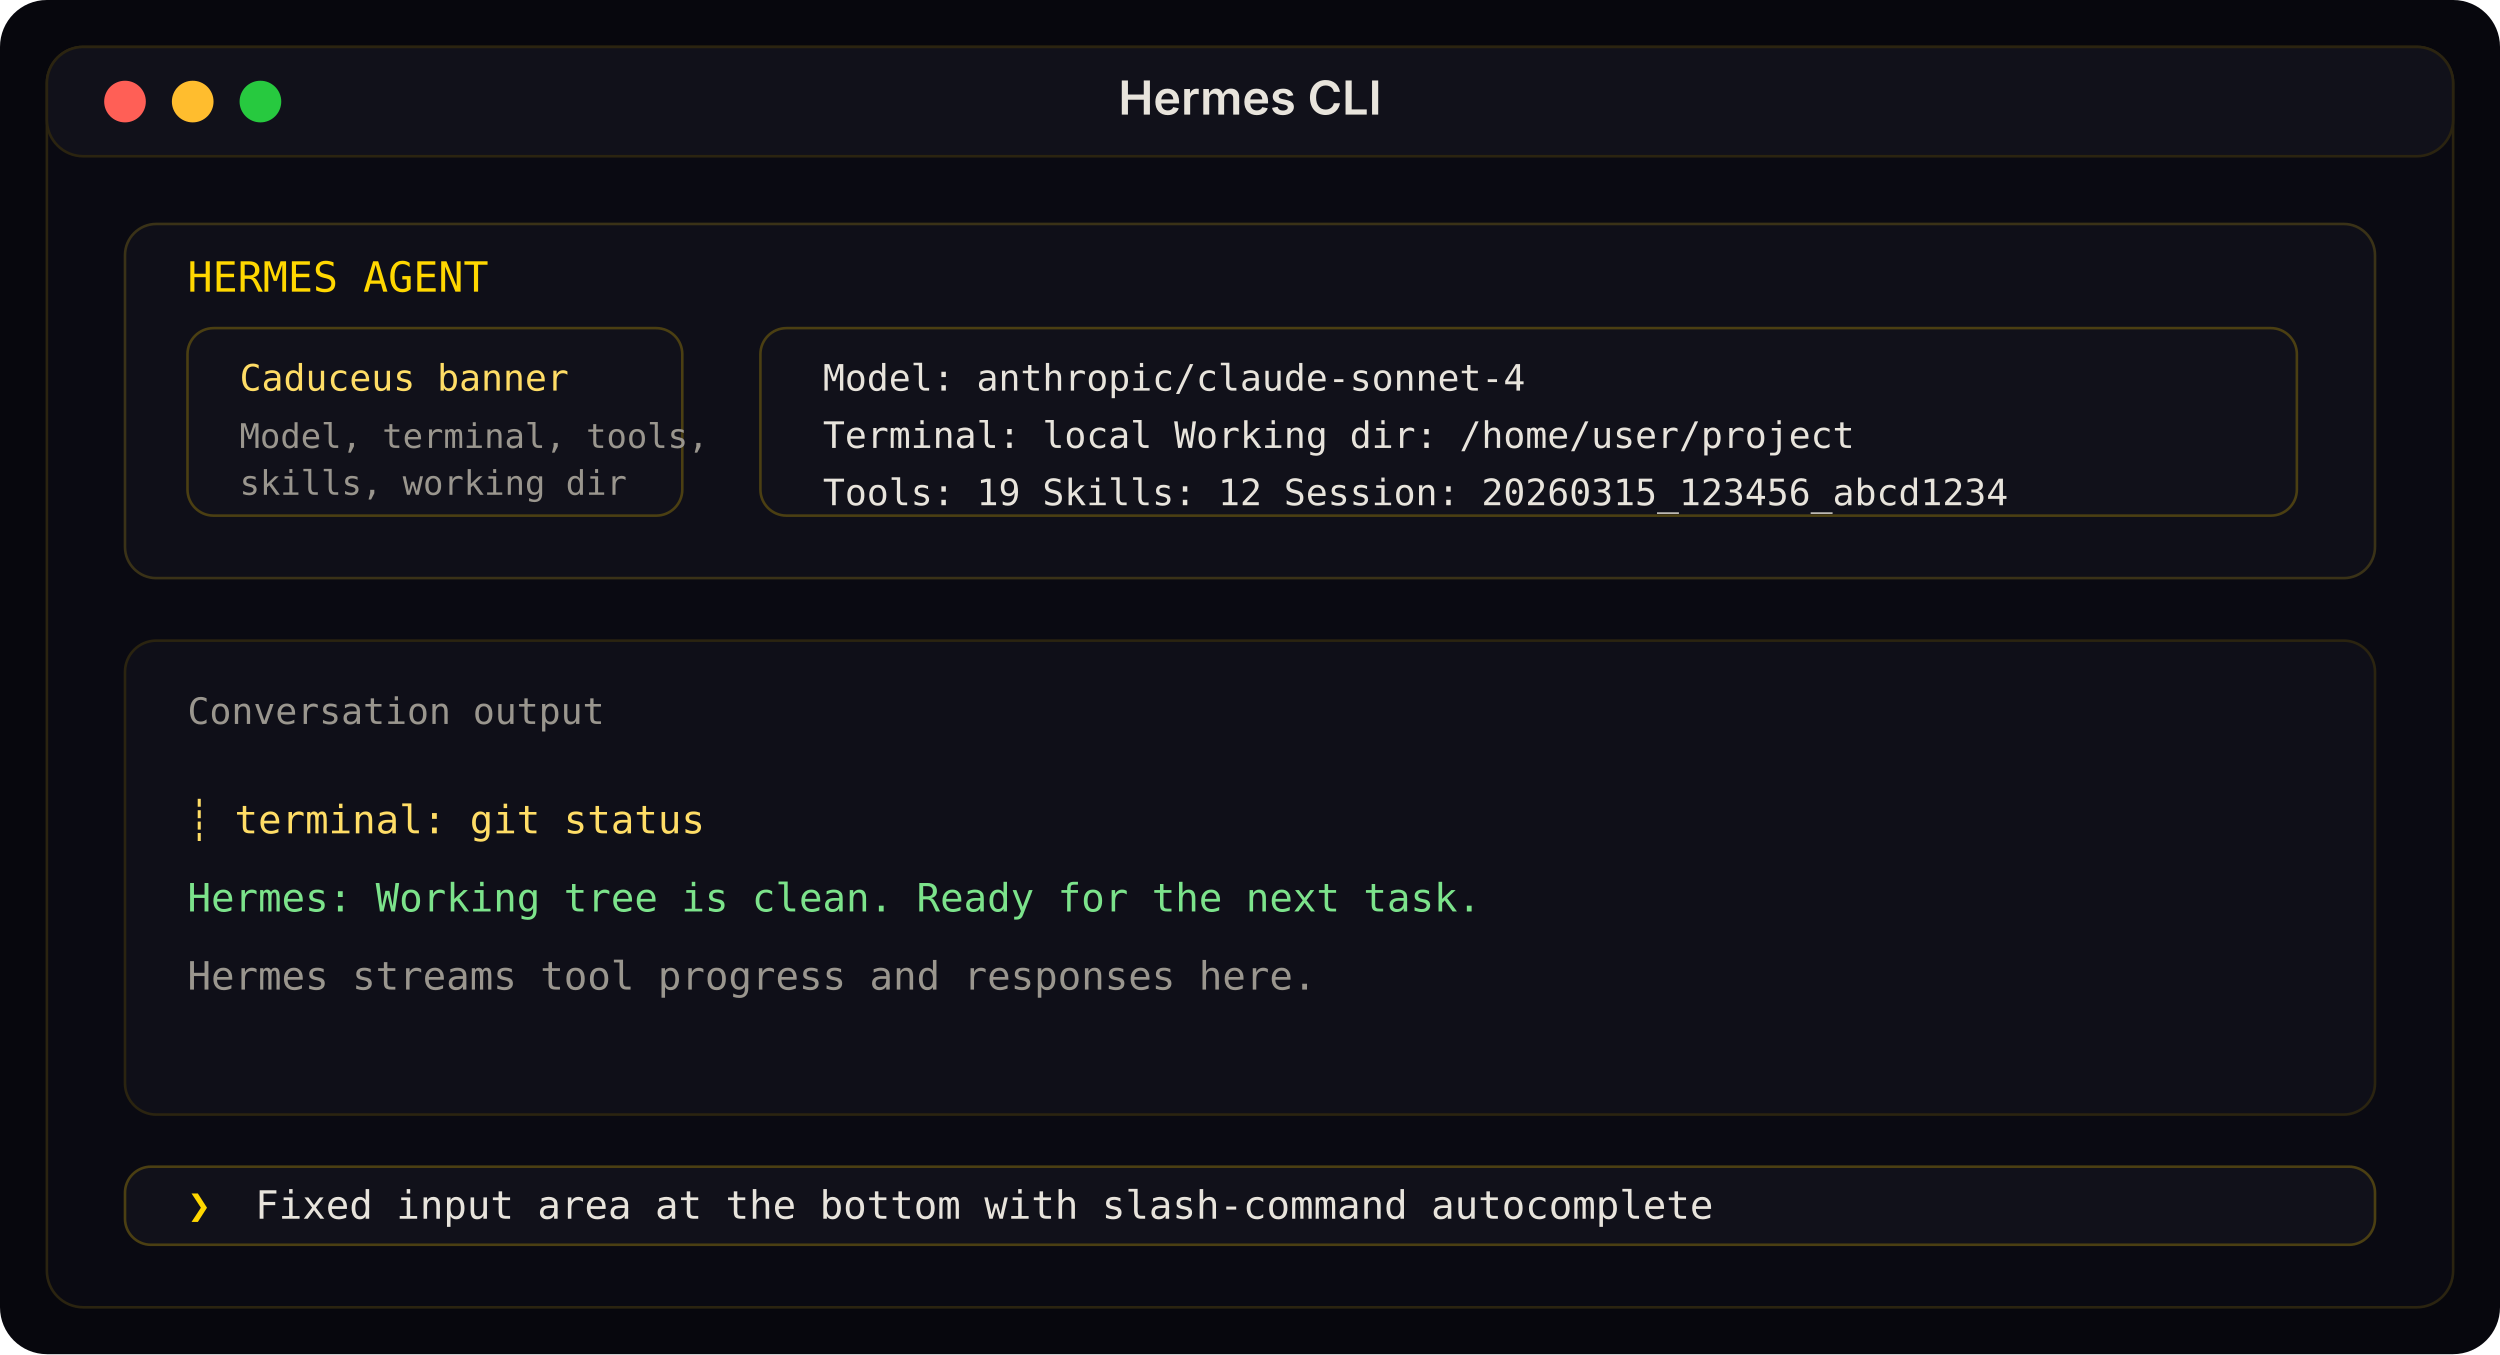
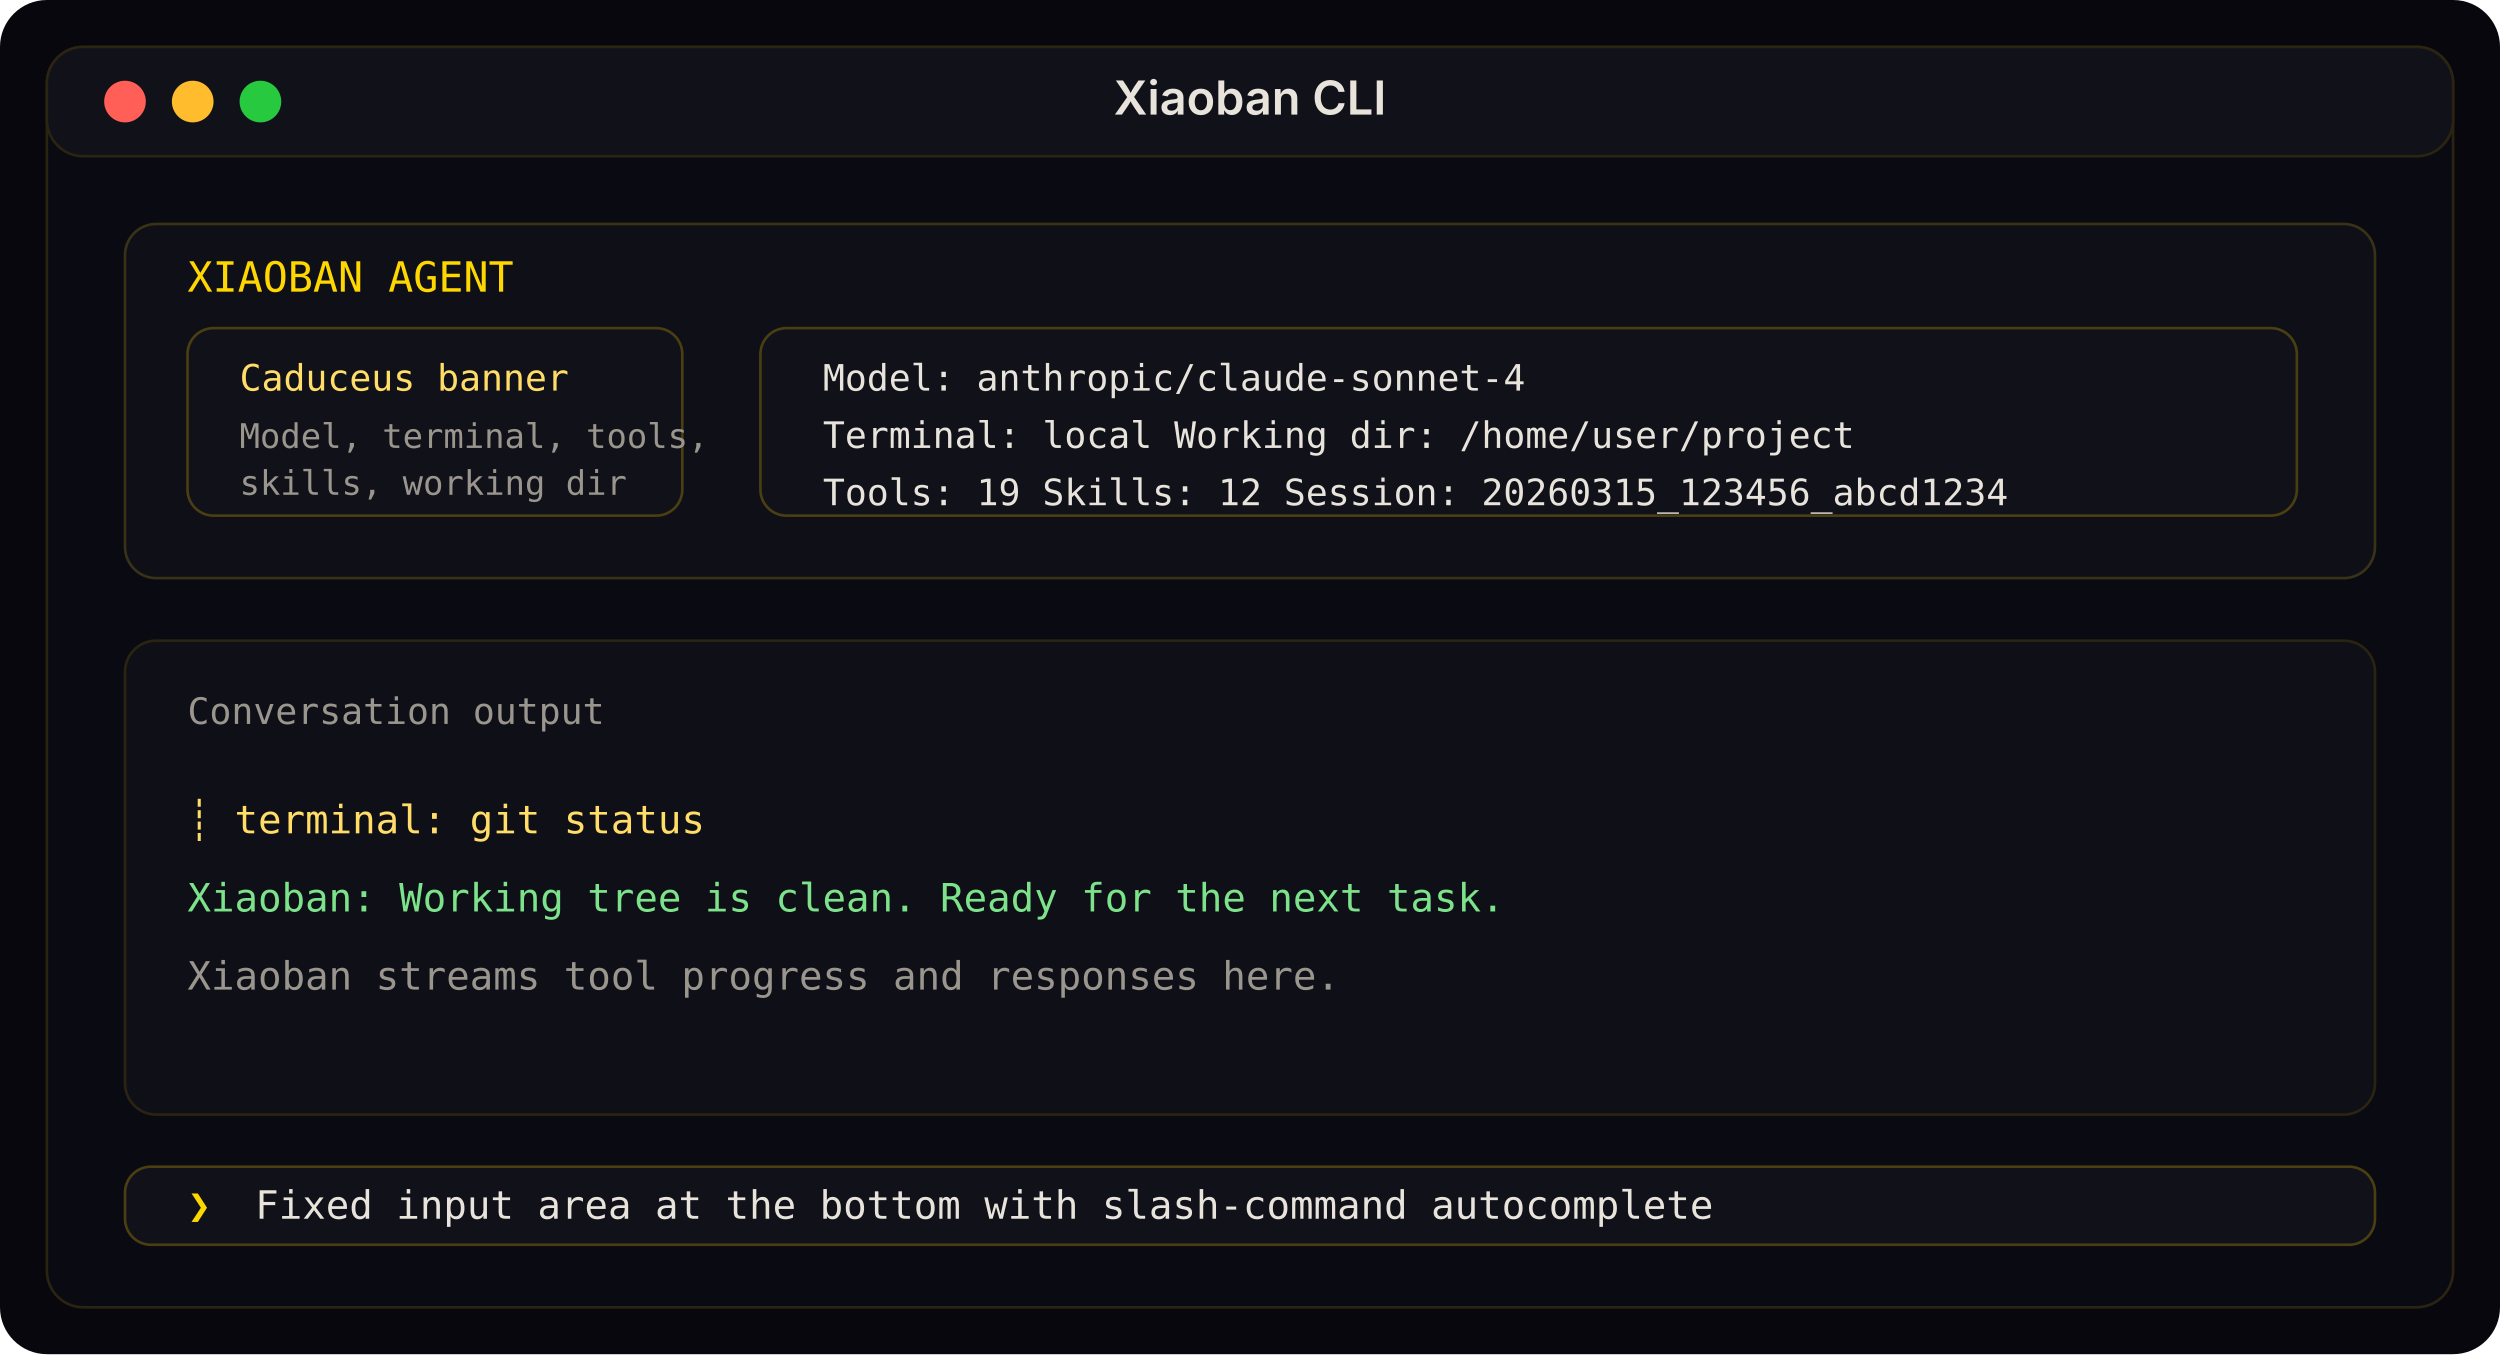
<svg xmlns="http://www.w3.org/2000/svg" width="960" height="520" viewBox="0 0 960 520" role="img" aria-labelledby="title desc">
  <rect width="960" height="520" rx="18" fill="#07070d" />
  <rect x="18" y="18" width="924" height="484" rx="14" fill="#0a0a12" stroke="#2b2410" />
  <rect x="18" y="18" width="924" height="42" rx="14" fill="#11111a" stroke="#2b2410" />
  <circle cx="48" cy="39" r="8" fill="#ff5f56" />
  <circle cx="74" cy="39" r="8" fill="#ffbd2e" />
  <circle cx="100" cy="39" r="8" fill="#27c93f" />
-   <text x="480" y="44" text-anchor="middle" fill="#e8e4dc" font-family="Inter, sans-serif" font-size="18" font-weight="600">Hermes CLI</text>
+   <text x="480" y="44" text-anchor="middle" fill="#e8e4dc" font-family="Inter, sans-serif" font-size="18" font-weight="600">Xiaoban CLI</text>
  <rect x="48" y="86" width="864" height="136" rx="12" fill="#0f0f18" stroke="#3a3217" />
-   <text x="72" y="112" fill="#ffd700" font-family="JetBrains Mono, monospace" font-size="16">HERMES AGENT</text>
+   <text x="72" y="112" fill="#ffd700" font-family="JetBrains Mono, monospace" font-size="16">XIAOBAN AGENT</text>
  <rect x="72" y="126" width="190" height="72" rx="10" fill="#11111a" stroke="#4b3f12" />
  <text x="92" y="150" fill="#ffdd66" font-family="JetBrains Mono, monospace" font-size="14">Caduceus banner</text>
  <text x="92" y="172" fill="#9a968e" font-family="JetBrains Mono, monospace" font-size="13">Model, terminal, tools,</text>
  <text x="92" y="190" fill="#9a968e" font-family="JetBrains Mono, monospace" font-size="13">skills, working dir</text>
  <rect x="292" y="126" width="590" height="72" rx="10" fill="#11111a" stroke="#4b3f12" />
  <text x="316" y="150" fill="#e8e4dc" font-family="JetBrains Mono, monospace" font-size="14">Model: anthropic/claude-sonnet-4</text>
  <text x="316" y="172" fill="#e8e4dc" font-family="JetBrains Mono, monospace" font-size="14">Terminal: local   Working dir: /home/user/project</text>
  <text x="316" y="194" fill="#e8e4dc" font-family="JetBrains Mono, monospace" font-size="14">Tools: 19   Skills: 12   Session: 20260315_123456_abcd1234</text>
  <rect x="48" y="246" width="864" height="182" rx="12" fill="#0f0f18" stroke="#2b2410" />
  <text x="72" y="278" fill="#9a968e" font-family="JetBrains Mono, monospace" font-size="14">Conversation output</text>
  <text x="72" y="320" fill="#ffdd66" font-family="JetBrains Mono, monospace" font-size="15">┊ terminal: git status</text>
-   <text x="72" y="350" fill="#7ce38b" font-family="JetBrains Mono, monospace" font-size="15">Hermes: Working tree is clean. Ready for the next task.</text>
-   <text x="72" y="380" fill="#9a968e" font-family="JetBrains Mono, monospace" font-size="15">Hermes streams tool progress and responses here.</text>
+   <text x="72" y="350" fill="#7ce38b" font-family="JetBrains Mono, monospace" font-size="15">Xiaoban: Working tree is clean. Ready for the next task.</text>
+   <text x="72" y="380" fill="#9a968e" font-family="JetBrains Mono, monospace" font-size="15">Xiaoban streams tool progress and responses here.</text>
  <rect x="48" y="448" width="864" height="30" rx="10" fill="#11111a" stroke="#4b3f12" />
  <text x="72" y="468" fill="#ffd700" font-family="JetBrains Mono, monospace" font-size="15">❯</text>
  <text x="98" y="468" fill="#e8e4dc" font-family="JetBrains Mono, monospace" font-size="15">Fixed input area at the bottom with slash-command autocomplete</text>
</svg>
